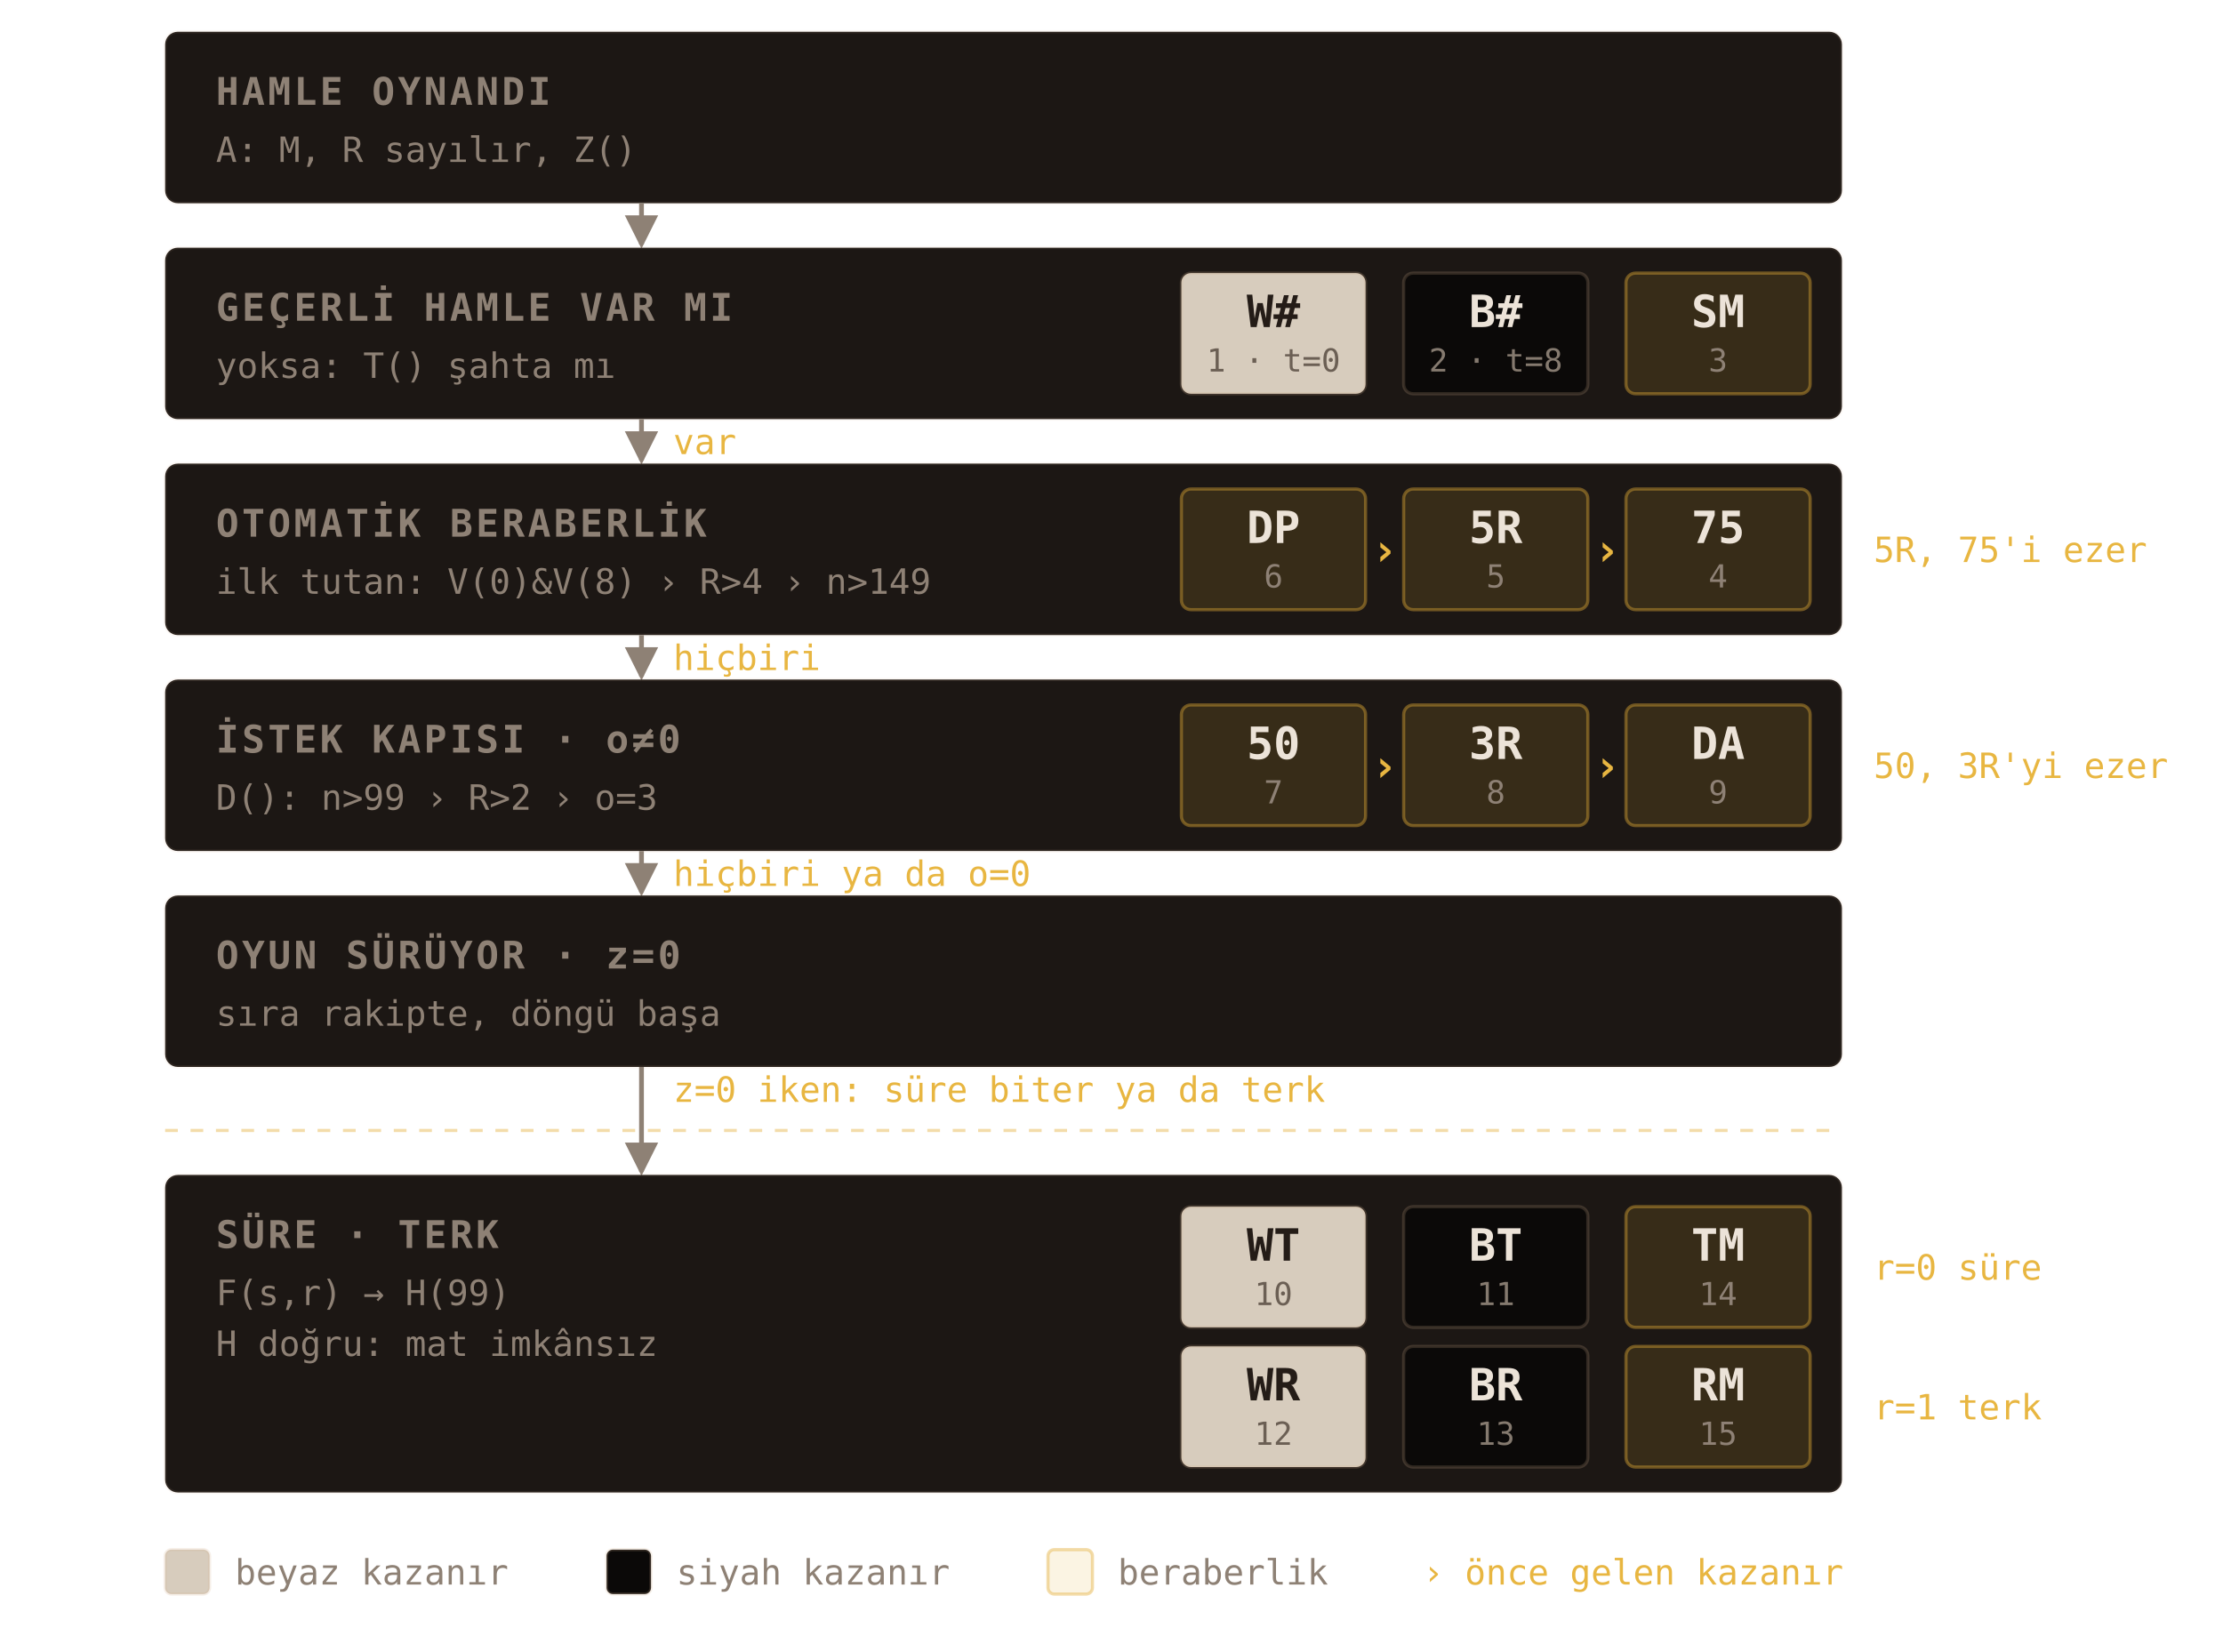
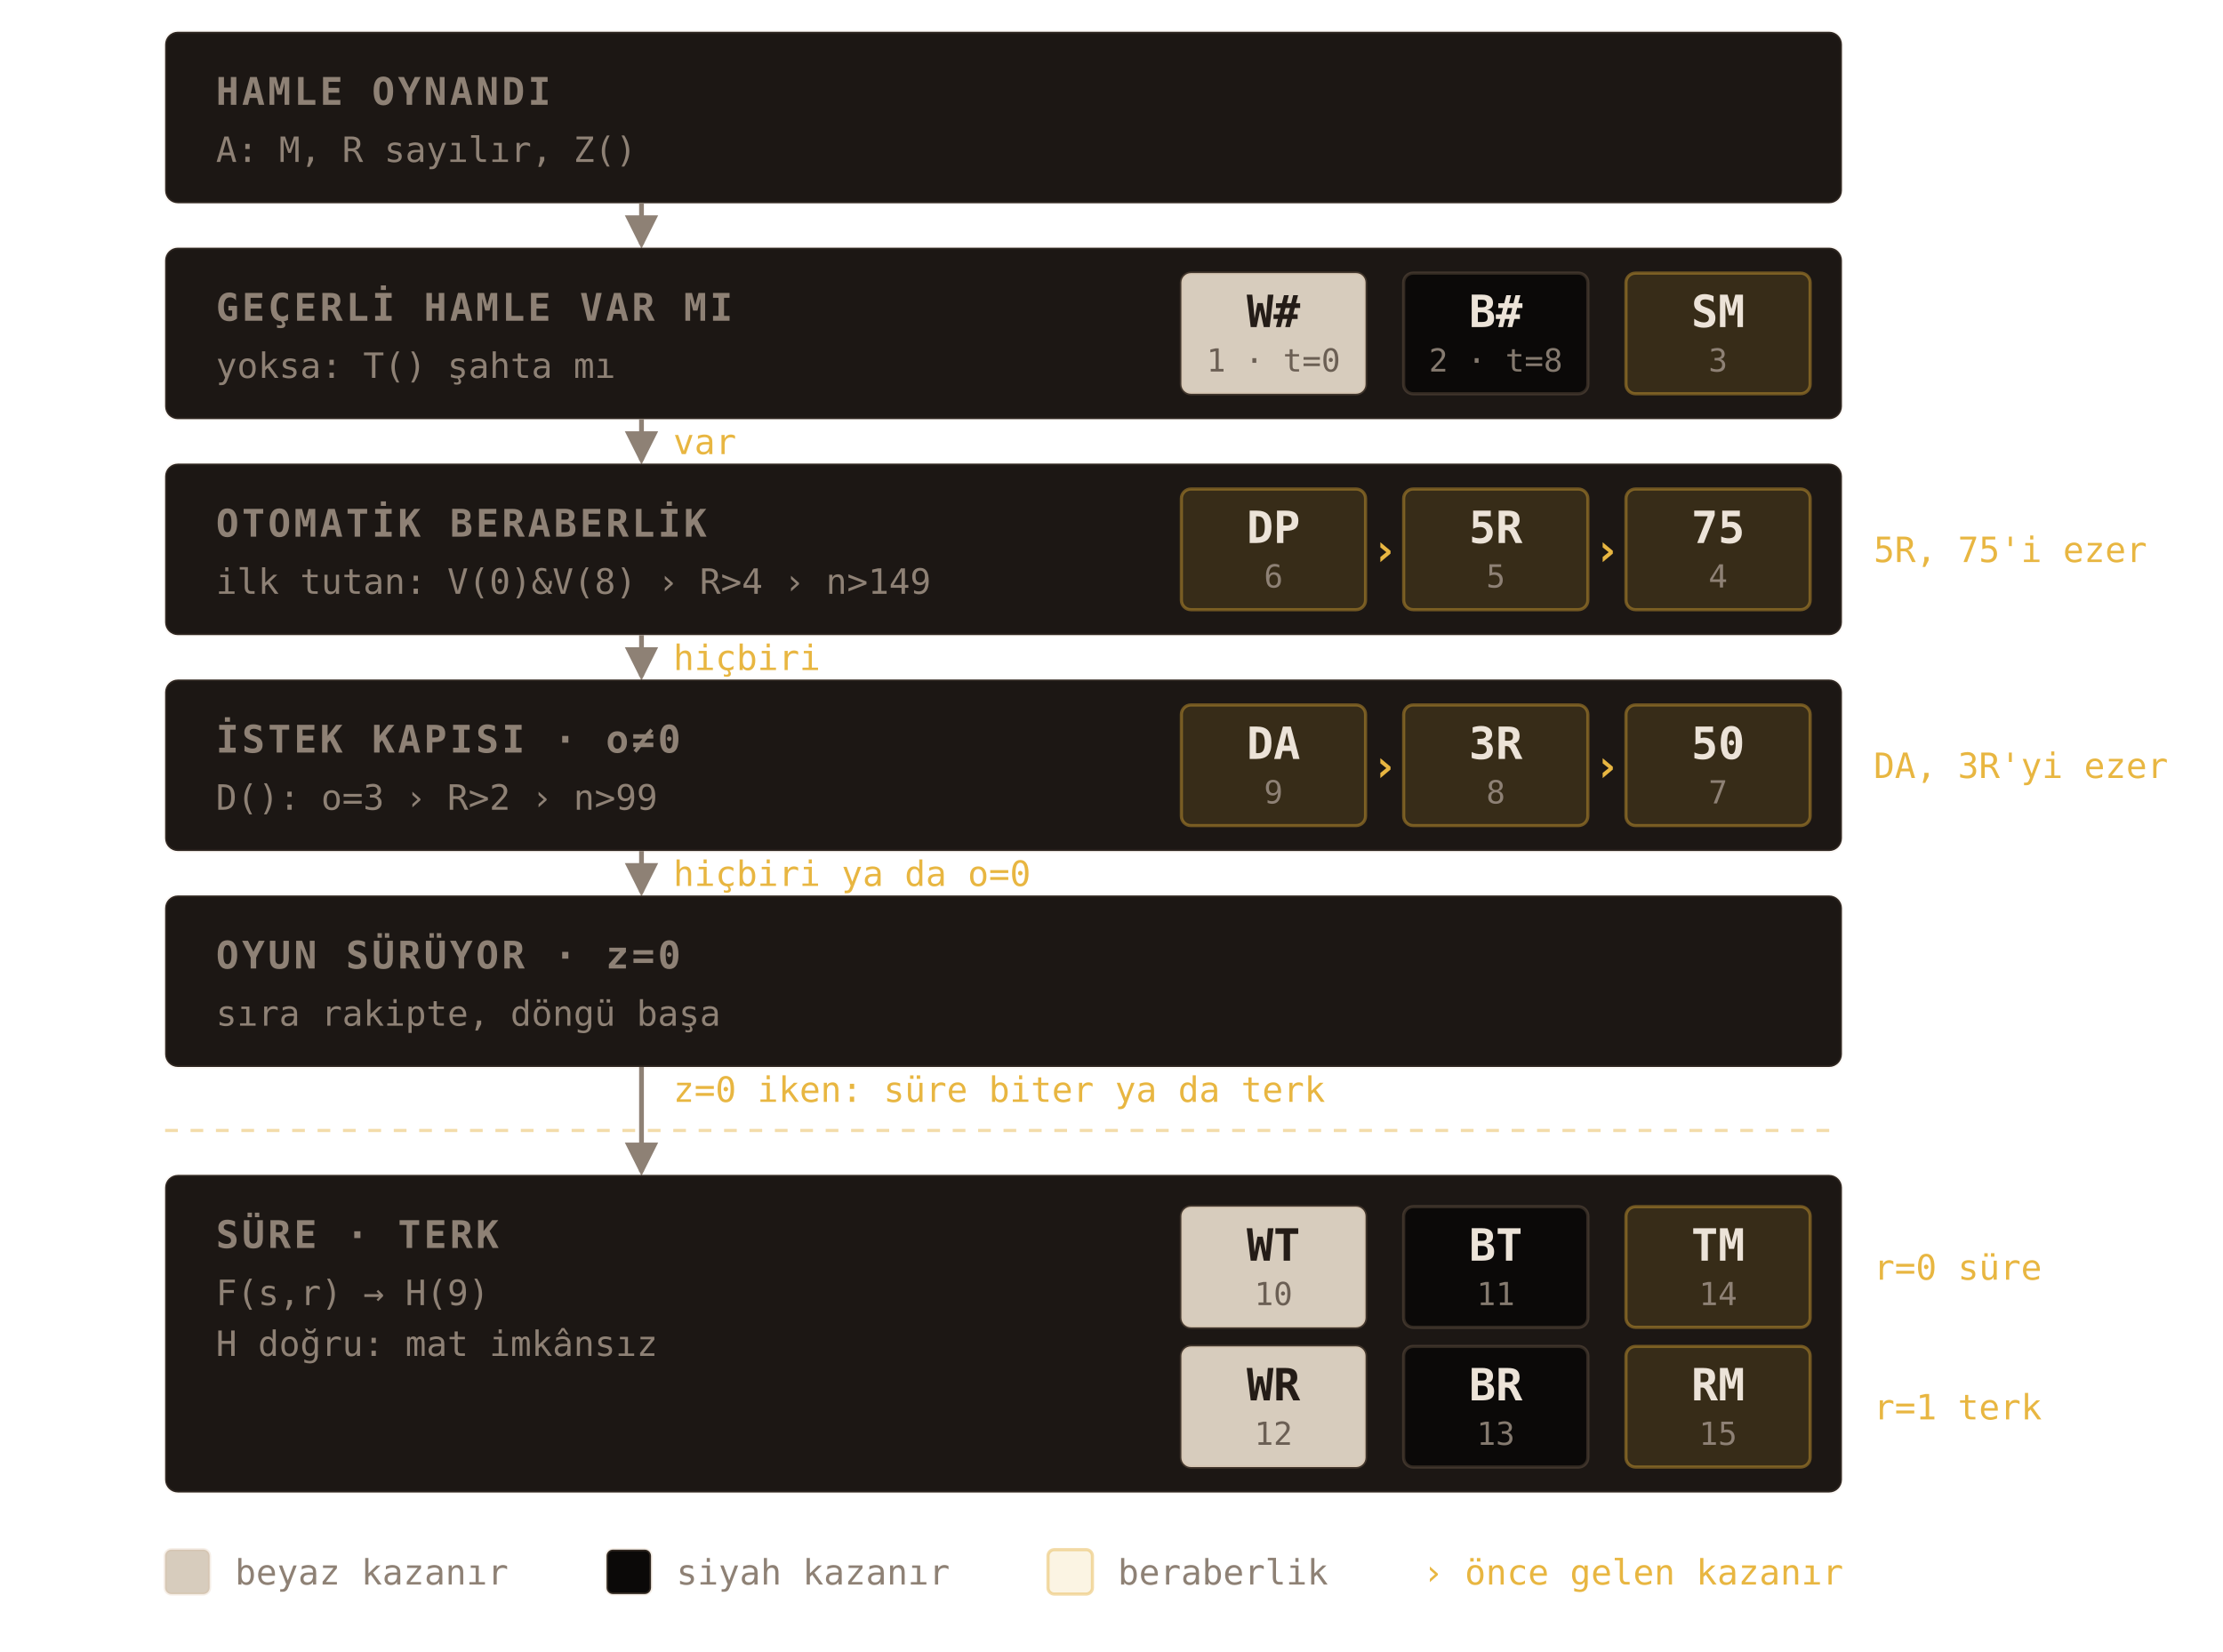
<svg xmlns="http://www.w3.org/2000/svg" viewBox="0 0 700 520" width="700" height="520" role="img" aria-label="Bitişlerin boru hattı: hamleden sonra geçerli hamle sorusu, otomatik beraberlikler ve istek kapısı; oyun sürerken süre ve terk kolu">
  <style>
.fl-bd{fill:#1c1714;stroke:rgba(214,178,140,.10);stroke-width:1}
.fl-dv{fill:none;stroke:rgba(227,173,53,.42);stroke-width:1;stroke-dasharray:4 4}
.fl-lb{font:600 12px ui-monospace,'SF Mono',Menlo,Consolas,monospace;fill:#8e8175;letter-spacing:.08em}
.fl-sb{font:400 11px ui-monospace,'SF Mono',Menlo,Consolas,monospace;fill:#8e8175}
.fl-ar{fill:none;stroke:#8e8175;stroke-width:1.5}
.fl-nt{font:400 11px ui-monospace,'SF Mono',Menlo,Consolas,monospace;fill:#e8b641}
.fl-sp{font:700 14px ui-monospace,'SF Mono',Menlo,Consolas,monospace;fill:#e8b641}
.fl-w{fill:#d7ccbd;stroke:rgba(214,178,140,.20);stroke-width:1} .fl-wt{font:700 14px ui-monospace,'SF Mono',Menlo,Consolas,monospace;fill:#241c17} .fl-wn{font:400 10px ui-monospace,'SF Mono',Menlo,Consolas,monospace;fill:#6b5f54}
.fl-b{fill:#0b0908;stroke:rgba(214,178,140,.20);stroke-width:1} .fl-bt{font:700 14px ui-monospace,'SF Mono',Menlo,Consolas,monospace;fill:#ece3d8} .fl-bn{font:400 10px ui-monospace,'SF Mono',Menlo,Consolas,monospace;fill:#857a6f}
.fl-d{fill:rgba(227,173,53,.14);stroke:rgba(227,173,53,.42);stroke-width:1} .fl-dt{font:700 14px ui-monospace,'SF Mono',Menlo,Consolas,monospace;fill:#ece3d8} .fl-dn{font:400 10px ui-monospace,'SF Mono',Menlo,Consolas,monospace;fill:#8e8175}
</style>
  <defs>
    <marker id="fl-h" viewBox="0 0 8 8" refX="7" refY="4" markerWidth="7" markerHeight="7" orient="auto">
      <path d="M0 0 8 4 0 8z" fill="#8e8175" />
    </marker>
  </defs>
  <rect class="fl-bd" x="52" y="10" width="528" height="54" rx="4" />
  <text class="fl-lb" x="68" y="33">HAMLE OYNANDI</text>
  <text class="fl-sb" x="68" y="51">A: M, R sayılır, Z()</text>
  <path class="fl-ar" d="M202 64 202 77" marker-end="url(#fl-h)" />
  <rect class="fl-bd" x="52" y="78" width="528" height="54" rx="4" />
  <text class="fl-lb" x="68" y="101">GEÇERLİ HAMLE VAR MI</text>
  <text class="fl-sb" x="68" y="119">yoksa: T() şahta mı</text>
  <rect class="fl-w" x="372" y="86" width="58" height="38" rx="3" />
  <text class="fl-wt" x="401" y="103" text-anchor="middle">W#</text>
  <text class="fl-wn" x="401" y="117" text-anchor="middle">1 · t=0</text>
  <rect class="fl-b" x="442" y="86" width="58" height="38" rx="3" />
  <text class="fl-bt" x="471" y="103" text-anchor="middle">B#</text>
  <text class="fl-bn" x="471" y="117" text-anchor="middle">2 · t=8</text>
  <rect class="fl-d" x="512" y="86" width="58" height="38" rx="3" />
  <text class="fl-dt" x="541" y="103" text-anchor="middle">SM</text>
  <text class="fl-dn" x="541" y="117" text-anchor="middle">3</text>
  <path class="fl-ar" d="M202 132 202 145" marker-end="url(#fl-h)" />
  <text class="fl-nt" x="212" y="143">var</text>
  <rect class="fl-bd" x="52" y="146" width="528" height="54" rx="4" />
  <text class="fl-lb" x="68" y="169">OTOMATİK BERABERLİK</text>
  <text class="fl-sb" x="68" y="187">ilk tutan: V(0)&amp;V(8) › R&gt;4 › n&gt;149</text>
  <rect class="fl-d" x="372" y="154" width="58" height="38" rx="3" />
  <text class="fl-dt" x="401" y="171" text-anchor="middle">DP</text>
  <text class="fl-dn" x="401" y="185" text-anchor="middle">6</text>
  <rect class="fl-d" x="442" y="154" width="58" height="38" rx="3" />
  <text class="fl-dt" x="471" y="171" text-anchor="middle">5R</text>
  <text class="fl-dn" x="471" y="185" text-anchor="middle">5</text>
  <rect class="fl-d" x="512" y="154" width="58" height="38" rx="3" />
  <text class="fl-dt" x="541" y="171" text-anchor="middle">75</text>
  <text class="fl-dn" x="541" y="185" text-anchor="middle">4</text>
  <text class="fl-sp" x="436" y="178" text-anchor="middle">›</text>
  <text class="fl-sp" x="506" y="178" text-anchor="middle">›</text>
  <text class="fl-nt" x="590" y="177">5R, 75'i ezer</text>
  <path class="fl-ar" d="M202 200 202 213" marker-end="url(#fl-h)" />
  <text class="fl-nt" x="212" y="211">hiçbiri</text>
  <rect class="fl-bd" x="52" y="214" width="528" height="54" rx="4" />
  <text class="fl-lb" x="68" y="237">İSTEK KAPISI · o≠0</text>
-   <text class="fl-sb" x="68" y="255">D(): n&gt;99 › R&gt;2 › o=3</text>
+   <text class="fl-sb" x="68" y="255">D(): o=3 › R&gt;2 › n&gt;99</text>
  <rect class="fl-d" x="372" y="222" width="58" height="38" rx="3" />
-   <text class="fl-dt" x="401" y="239" text-anchor="middle">50</text>
-   <text class="fl-dn" x="401" y="253" text-anchor="middle">7</text>
+   <text class="fl-dt" x="401" y="239" text-anchor="middle">DA</text>
+   <text class="fl-dn" x="401" y="253" text-anchor="middle">9</text>
  <rect class="fl-d" x="442" y="222" width="58" height="38" rx="3" />
  <text class="fl-dt" x="471" y="239" text-anchor="middle">3R</text>
  <text class="fl-dn" x="471" y="253" text-anchor="middle">8</text>
  <rect class="fl-d" x="512" y="222" width="58" height="38" rx="3" />
-   <text class="fl-dt" x="541" y="239" text-anchor="middle">DA</text>
-   <text class="fl-dn" x="541" y="253" text-anchor="middle">9</text>
+   <text class="fl-dt" x="541" y="239" text-anchor="middle">50</text>
+   <text class="fl-dn" x="541" y="253" text-anchor="middle">7</text>
  <text class="fl-sp" x="436" y="246" text-anchor="middle">›</text>
  <text class="fl-sp" x="506" y="246" text-anchor="middle">›</text>
-   <text class="fl-nt" x="590" y="245">50, 3R'yi ezer</text>
+   <text class="fl-nt" x="590" y="245">DA, 3R'yi ezer</text>
  <path class="fl-ar" d="M202 268 202 281" marker-end="url(#fl-h)" />
  <text class="fl-nt" x="212" y="279">hiçbiri ya da o=0</text>
  <rect class="fl-bd" x="52" y="282" width="528" height="54" rx="4" />
  <text class="fl-lb" x="68" y="305">OYUN SÜRÜYOR · z=0</text>
  <text class="fl-sb" x="68" y="323">sıra rakipte, döngü başa</text>
  <path class="fl-dv" d="M52 356 580 356" />
  <path class="fl-ar" d="M202 336 202 369" marker-end="url(#fl-h)" />
  <text class="fl-nt" x="212" y="347">z=0 iken: süre biter ya da terk</text>
  <rect class="fl-bd" x="52" y="370" width="528" height="100" rx="4" />
  <text class="fl-lb" x="68" y="393">SÜRE · TERK</text>
-   <text class="fl-sb" x="68" y="411">F(s,r) → H(99)</text>
+   <text class="fl-sb" x="68" y="411">F(s,r) → H(9)</text>
  <text class="fl-sb" x="68" y="427">H doğru: mat imkânsız</text>
  <rect class="fl-w" x="372" y="380" width="58" height="38" rx="3" />
  <text class="fl-wt" x="401" y="397" text-anchor="middle">WT</text>
  <text class="fl-wn" x="401" y="411" text-anchor="middle">10</text>
  <rect class="fl-b" x="442" y="380" width="58" height="38" rx="3" />
  <text class="fl-bt" x="471" y="397" text-anchor="middle">BT</text>
  <text class="fl-bn" x="471" y="411" text-anchor="middle">11</text>
  <rect class="fl-d" x="512" y="380" width="58" height="38" rx="3" />
  <text class="fl-dt" x="541" y="397" text-anchor="middle">TM</text>
  <text class="fl-dn" x="541" y="411" text-anchor="middle">14</text>
  <rect class="fl-w" x="372" y="424" width="58" height="38" rx="3" />
  <text class="fl-wt" x="401" y="441" text-anchor="middle">WR</text>
  <text class="fl-wn" x="401" y="455" text-anchor="middle">12</text>
  <rect class="fl-b" x="442" y="424" width="58" height="38" rx="3" />
  <text class="fl-bt" x="471" y="441" text-anchor="middle">BR</text>
  <text class="fl-bn" x="471" y="455" text-anchor="middle">13</text>
  <rect class="fl-d" x="512" y="424" width="58" height="38" rx="3" />
  <text class="fl-dt" x="541" y="441" text-anchor="middle">RM</text>
  <text class="fl-dn" x="541" y="455" text-anchor="middle">15</text>
  <text class="fl-nt" x="590" y="403">r=0 süre</text>
  <text class="fl-nt" x="590" y="447">r=1 terk</text>
  <rect class="fl-w" x="52" y="488" width="14" height="14" rx="2" />
  <text class="fl-sb" x="74" y="499">beyaz kazanır</text>
  <rect class="fl-b" x="191" y="488" width="14" height="14" rx="2" />
  <text class="fl-sb" x="213" y="499">siyah kazanır</text>
  <rect class="fl-d" x="330" y="488" width="14" height="14" rx="2" />
  <text class="fl-sb" x="352" y="499">beraberlik</text>
  <text class="fl-nt" x="448" y="499">› önce gelen kazanır</text>
</svg>
